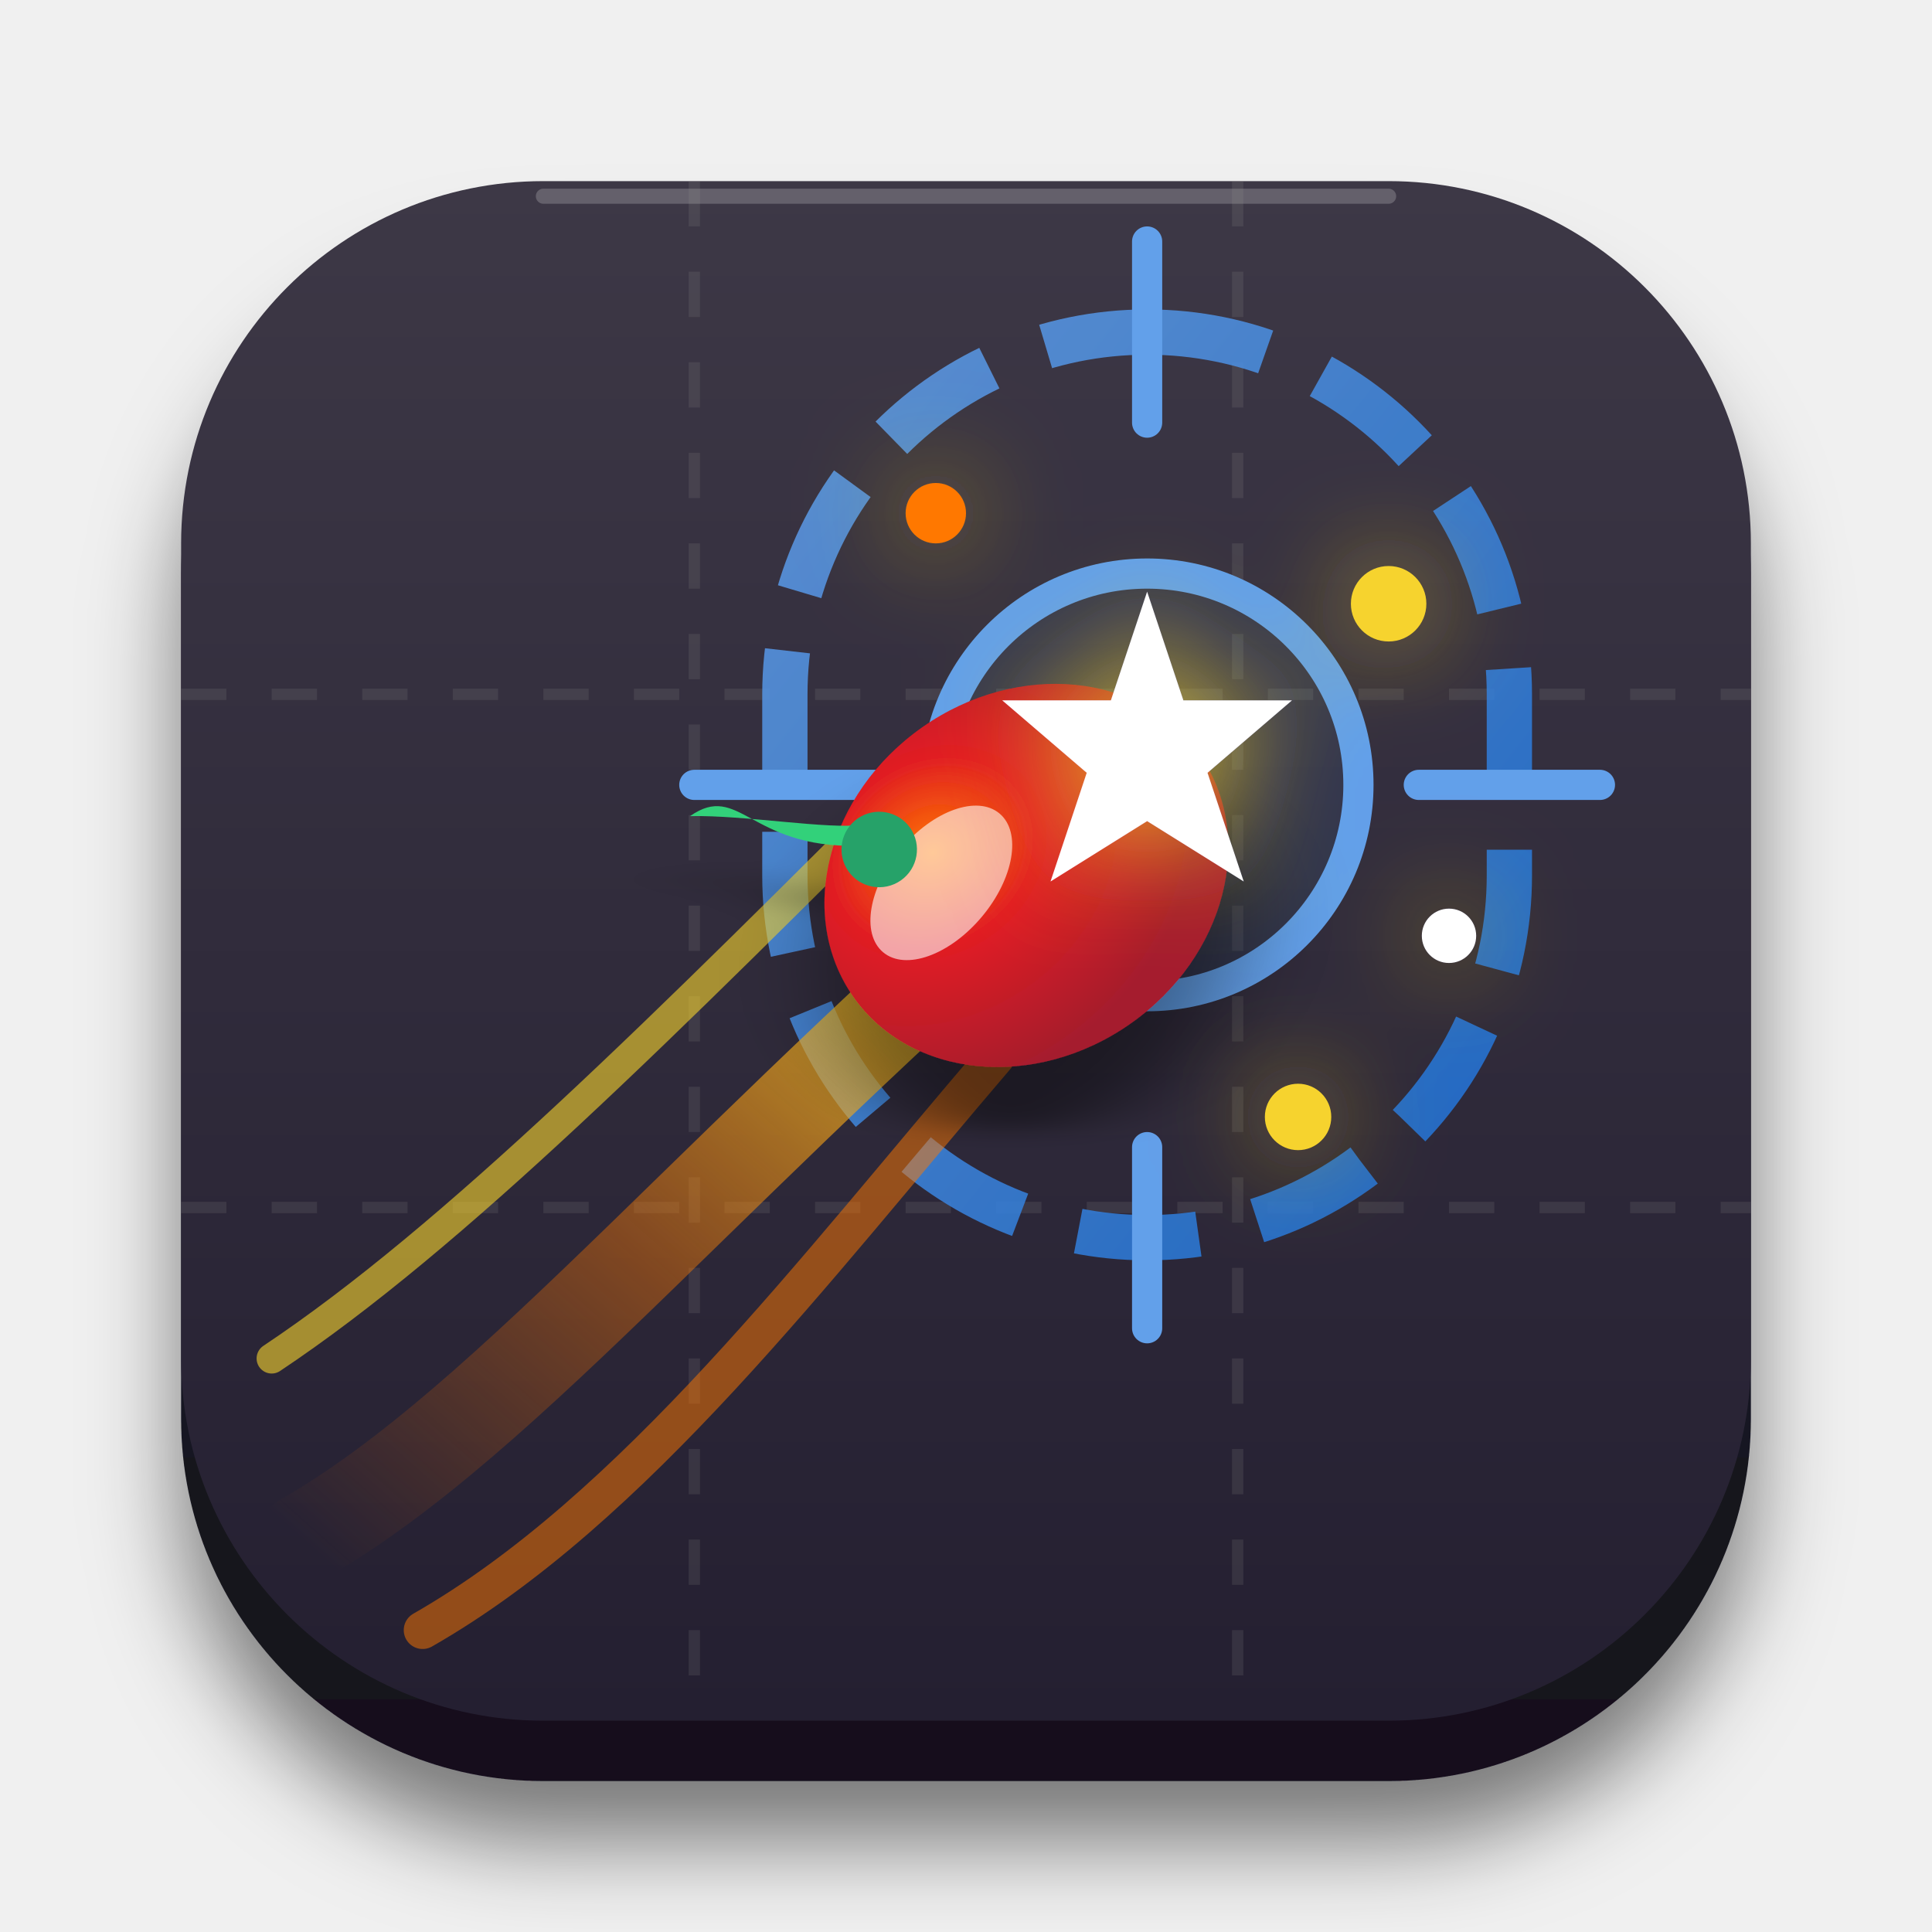
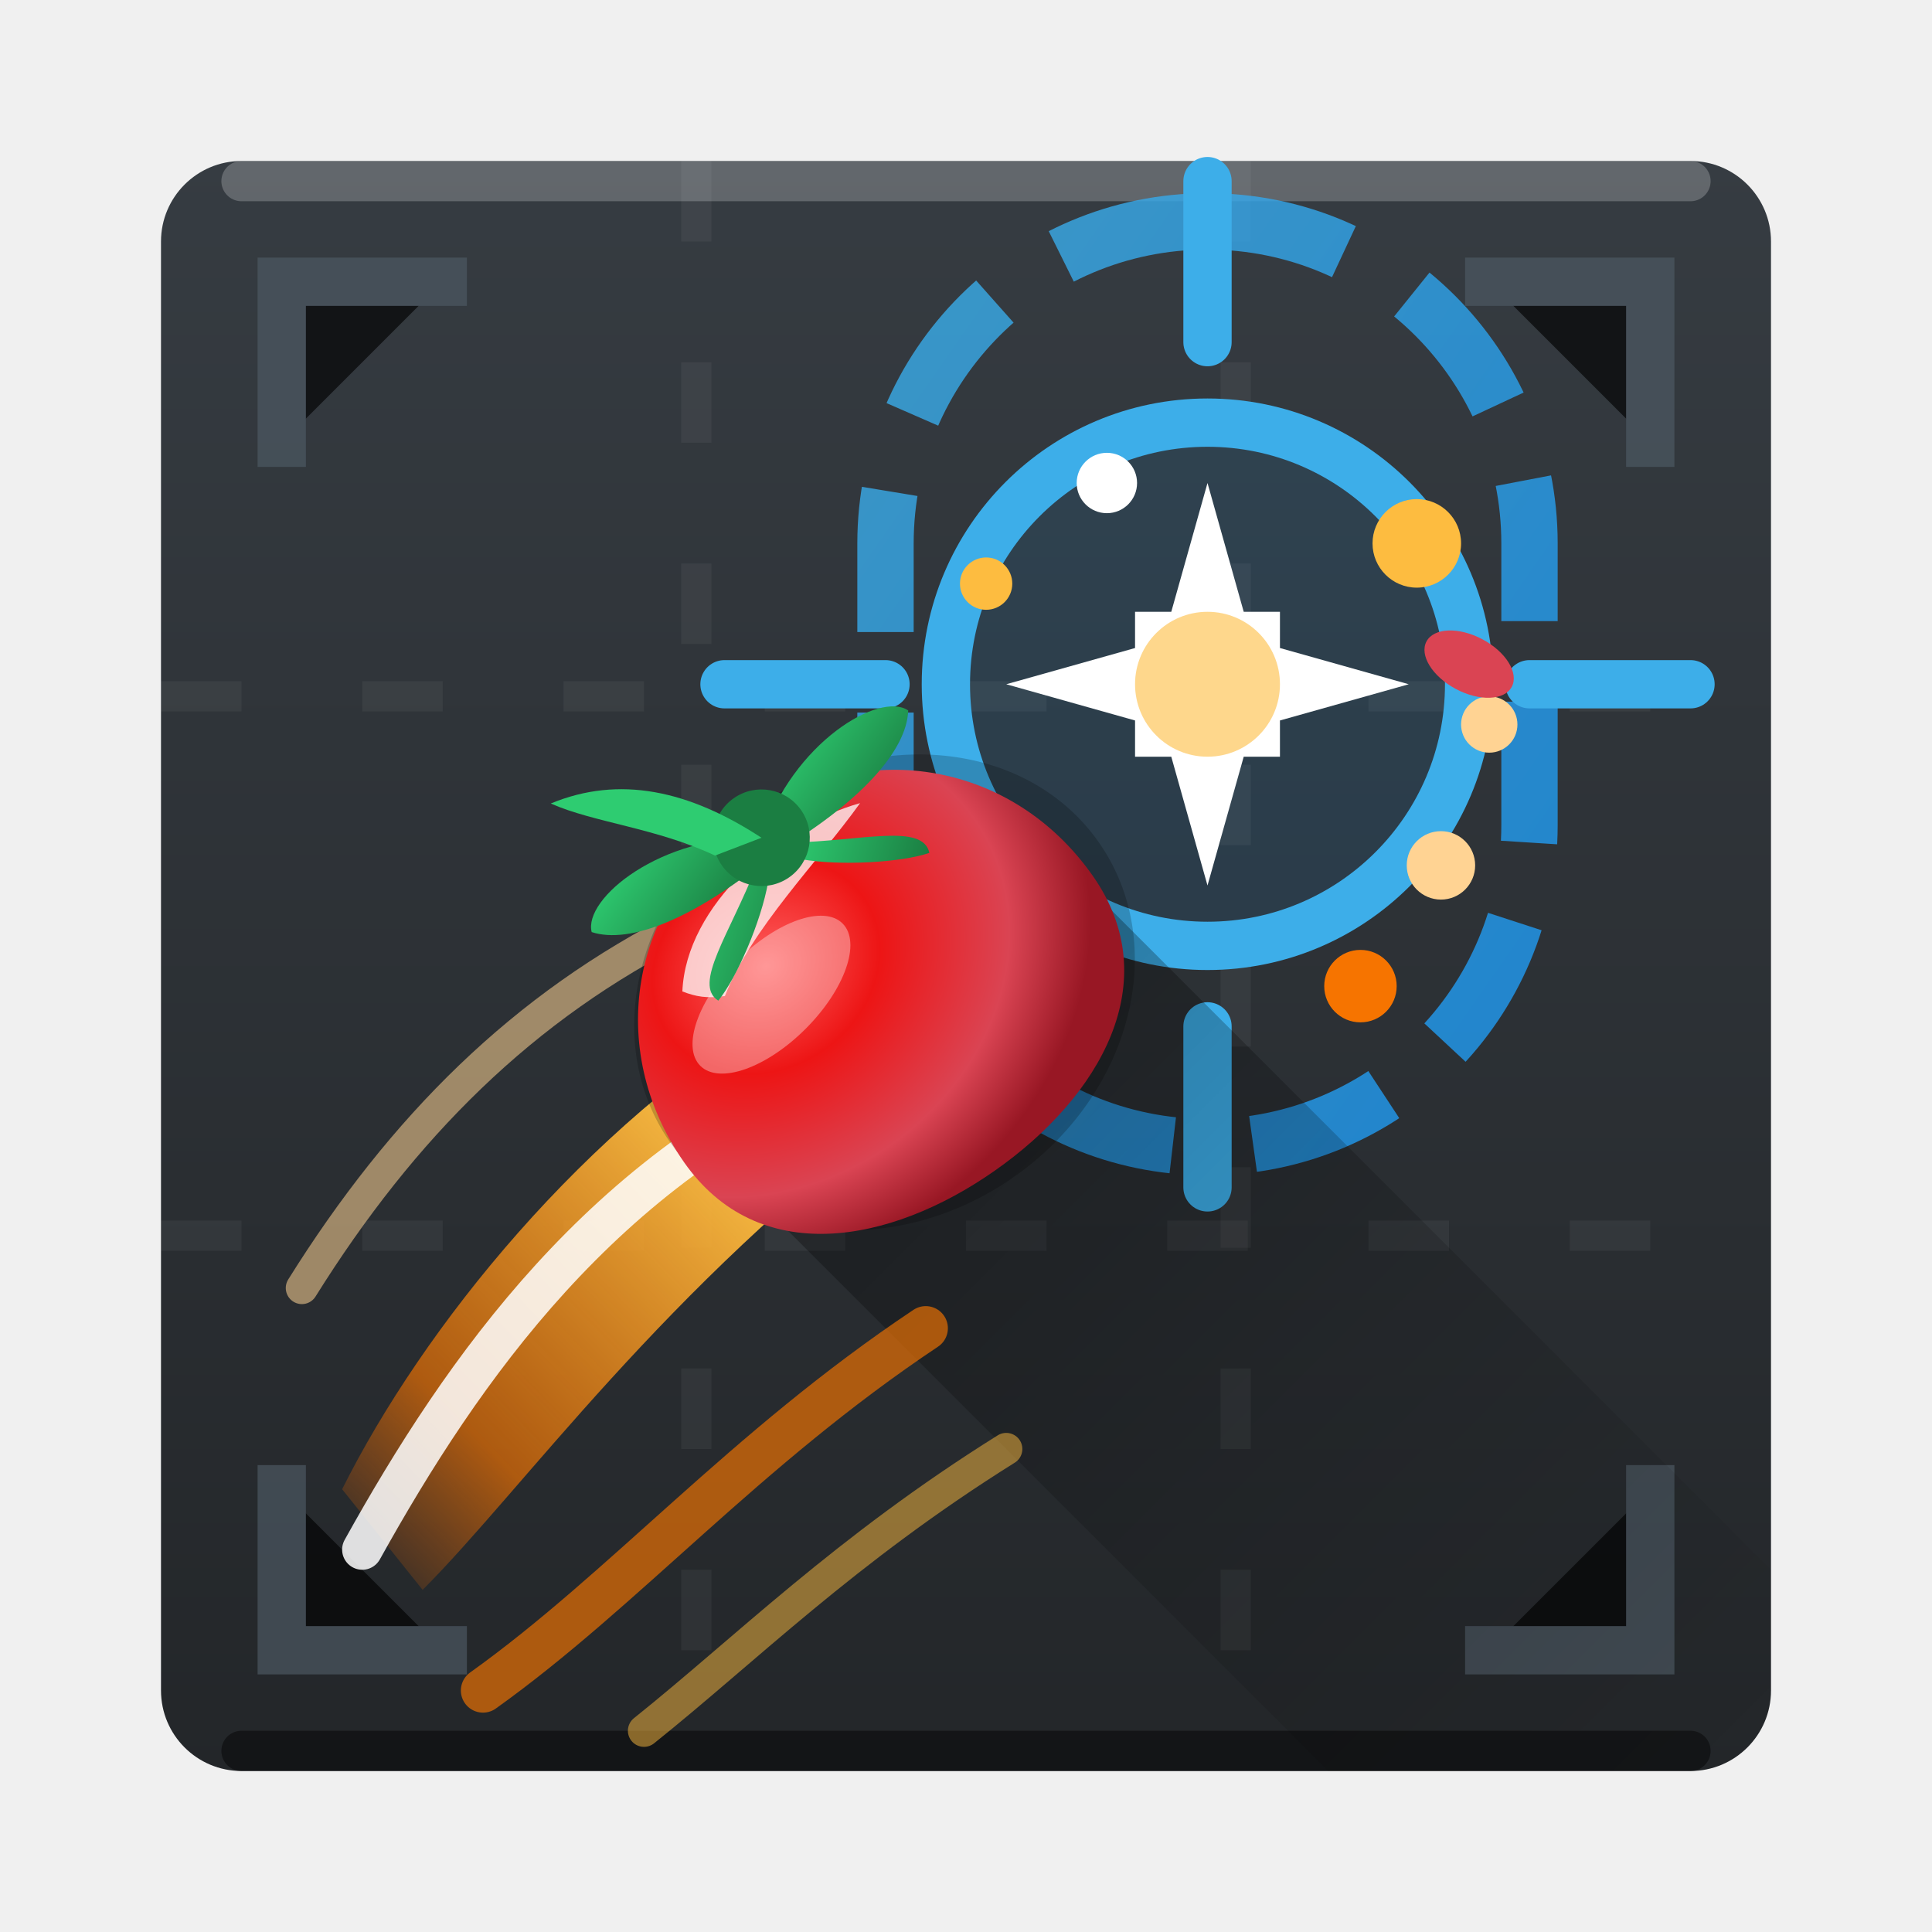
- <svg xmlns="http://www.w3.org/2000/svg" viewBox="0 0 128 128" width="128" height="128">
+ <svg xmlns="http://www.w3.org/2000/svg" viewBox="0 0 48 48" width="48" height="48">
  <defs>
-     <linearGradient id="basePlateGrad" x1="0%" y1="0%" x2="0%" y2="100%">
-       <stop offset="0%" stop-color="#3d3846" />
-       <stop offset="100%" stop-color="#241f31" />
+     <linearGradient id="canvasGrad" x1="0%" y1="0%" x2="0%" y2="100%">
+       <stop offset="0%" stop-color="#363c42" />
+       <stop offset="100%" stop-color="#232629" />
    </linearGradient>
-     <linearGradient id="baseLipGrad" x1="0%" y1="0%" x2="0%" y2="100%">
-       <stop offset="0%" stop-color="#1e1a29" />
-       <stop offset="100%" stop-color="#14111d" />
+     <linearGradient id="shadow45" x1="20" y1="20" x2="44" y2="44" gradientUnits="userSpaceOnUse">
+       <stop offset="0%" stop-color="#000000" stop-opacity="0.38" />
+       <stop offset="55%" stop-color="#000000" stop-opacity="0.14" />
+       <stop offset="100%" stop-color="#000000" stop-opacity="0" />
    </linearGradient>
-     <radialGradient id="projectileGrad" cx="35%" cy="30%" r="65%">
-       <stop offset="0%" stop-color="#ff7800" />
-       <stop offset="40%" stop-color="#e01b24" />
-       <stop offset="100%" stop-color="#a51d2d" />
+     <linearGradient id="arcGrad" x1="0%" y1="100%" x2="100%" y2="0%">
+       <stop offset="0%" stop-color="#e66100" stop-opacity="0" />
+       <stop offset="25%" stop-color="#f67400" stop-opacity="0.65" />
+       <stop offset="70%" stop-color="#fdbc40" stop-opacity="0.95" />
+       <stop offset="100%" stop-color="#ffffff" />
+     </linearGradient>
+     <linearGradient id="reticleGrad" x1="0%" y1="0%" x2="100%" y2="100%">
+       <stop offset="0%" stop-color="#3daee9" />
+       <stop offset="100%" stop-color="#1d99f3" />
+     </linearGradient>
+     <radialGradient id="tomatoGrad" cx="36%" cy="30%" r="68%">
+       <stop offset="0%" stop-color="#ff5f5f" />
+       <stop offset="35%" stop-color="#ed1515" />
+       <stop offset="75%" stop-color="#da4453" />
+       <stop offset="100%" stop-color="#981724" />
    </radialGradient>
-     <linearGradient id="trailGrad" x1="0%" y1="100%" x2="100%" y2="0%">
-       <stop offset="0%" stop-color="#e66100" stop-opacity="0" />
-       <stop offset="40%" stop-color="#ff7800" stop-opacity="0.4" />
-       <stop offset="80%" stop-color="#f6d32d" stop-opacity="0.8" />
-       <stop offset="100%" stop-color="#ffffff" stop-opacity="0.95" />
+     <linearGradient id="stemGrad" x1="0%" y1="0%" x2="100%" y2="100%">
+       <stop offset="0%" stop-color="#2ecc71" />
+       <stop offset="100%" stop-color="#1b7e42" />
    </linearGradient>
-     <linearGradient id="targetRingGrad" x1="0%" y1="0%" x2="100%" y2="100%">
-       <stop offset="0%" stop-color="#62a0ea" />
-       <stop offset="100%" stop-color="#1c71d8" />
-     </linearGradient>
-     <filter id="plateShadow" x="-10%" y="-10%" width="120%" height="125%">
-       <feDropShadow dx="0" dy="4" stdDeviation="3" flood-color="#000000" flood-opacity="0.5" />
-     </filter>
-     <filter id="impactGlow" x="-20%" y="-20%" width="140%" height="140%">
-       <feDropShadow dx="0" dy="0" stdDeviation="3.5" flood-color="#f6d32d" flood-opacity="0.75" />
-     </filter>
-     <filter id="projectileShadow" x="-30%" y="-30%" width="160%" height="160%">
-       <feDropShadow dx="-2" dy="4" stdDeviation="2.5" flood-color="#000000" flood-opacity="0.4" />
-     </filter>
+     <clipPath id="canvasClip">
+       <rect x="4" y="4" width="40" height="40" rx="2" ry="2" />
+     </clipPath>
  </defs>
-   <rect x="12" y="14" width="104" height="104" rx="24" fill="url(#baseLipGrad)" filter="url(#plateShadow)" />
-   <rect x="12" y="12" width="104" height="102" rx="24" fill="url(#basePlateGrad)" />
-   <path d="M 36 13 L 92 13" stroke="#ffffff" stroke-width="1" stroke-opacity="0.2" stroke-linecap="round" />
-   <g stroke="#9a9996" stroke-width="0.75" stroke-opacity="0.15" stroke-dasharray="3 3">
-     <line x1="12" y1="46" x2="116" y2="46" />
-     <line x1="12" y1="80" x2="116" y2="80" />
-     <line x1="46" y1="12" x2="46" y2="114" />
-     <line x1="82" y1="12" x2="82" y2="114" />
+   <rect x="4" y="4" width="40" height="40" rx="2" ry="2" fill="url(#canvasGrad)" />
+   <path d="M 6 4.5 L 42 4.5" stroke="#ffffff" stroke-width="1" stroke-opacity="0.22" stroke-linecap="round" />
+   <path d="M 6 43.5 L 42 43.5" stroke="#000000" stroke-width="1" stroke-opacity="0.45" stroke-linecap="round" />
+   <g stroke="#ffffff" stroke-width="0.75" stroke-opacity="0.05" stroke-dasharray="2 3">
+     <line x1="4" y1="17.3" x2="44" y2="17.3" />
+     <line x1="4" y1="30.7" x2="44" y2="30.7" />
+     <line x1="17.3" y1="4" x2="17.3" y2="44" />
+     <line x1="30.7" y1="4" x2="30.7" y2="44" />
  </g>
-   <g transform="translate(76, 52)">
-     <rect x="-24" y="-30" width="48" height="60" rx="24" fill="none" stroke="url(#targetRingGrad)" stroke-width="3" stroke-dasharray="8 4" opacity="0.85" />
-     <circle cx="0" cy="0" r="14" fill="#3584e4" fill-opacity="0.1" stroke="#62a0ea" stroke-width="2" />
-     <circle cx="0" cy="0" r="4" fill="#62a0ea" />
-     <line x1="-30" y1="0" x2="-18" y2="0" stroke="#62a0ea" stroke-width="2" stroke-linecap="round" />
-     <line x1="18" y1="0" x2="30" y2="0" stroke="#62a0ea" stroke-width="2" stroke-linecap="round" />
-     <line x1="0" y1="-36" x2="0" y2="-24" stroke="#62a0ea" stroke-width="2" stroke-linecap="round" />
-     <line x1="0" y1="24" x2="0" y2="36" stroke="#62a0ea" stroke-width="2" stroke-linecap="round" />
+   <g stroke="#4e5b66" stroke-width="1.2" stroke-linecap="square" opacity="0.65">
+     <path d="M 7 11 V 7 H 11" />
+     <path d="M 37 7 H 41 V 11" />
+     <path d="M 7 37 V 41 H 11" />
+     <path d="M 37 41 H 41 V 37" />
  </g>
-   <path d="M 20 102 C 34 94 48 76 74 54" fill="none" stroke="url(#trailGrad)" stroke-width="6" stroke-linecap="round" />
-   <path d="M 28 108 C 42 100 54 84 66 70" fill="none" stroke="#ff7800" stroke-width="2.5" stroke-linecap="round" opacity="0.5" />
-   <path d="M 18 90 C 30 82 44 68 62 50" fill="none" stroke="#f6d32d" stroke-width="2" stroke-linecap="round" opacity="0.6" />
-   <g transform="translate(68, 58) rotate(-35)" filter="url(#projectileShadow)">
-     <ellipse cx="0" cy="0" rx="14" ry="12" fill="url(#projectileGrad)" />
-     <ellipse cx="-4" cy="-4" rx="6" ry="3.5" fill="#ffffff" opacity="0.6" transform="rotate(-15)" />
-     <path d="M -8 -8 C -14 -12 -12 -16 -16 -16 C -13 -14 -9 -10 -7 -9 Z" fill="#33d17a" />
-     <circle cx="-7" cy="-7" r="2.5" fill="#26a269" />
+   <rect x="22" y="5.5" width="16" height="23" rx="8" fill="none" stroke="url(#reticleGrad)" stroke-width="1.4" stroke-dasharray="3.5 2" opacity="0.8" />
+   <circle cx="30" cy="17" r="6.5" fill="#1d99f3" fill-opacity="0.1" stroke="#3daee9" stroke-width="1.2" />
+   <circle cx="30" cy="17" r="1.8" fill="#3daee9" />
+   <g stroke="#3daee9" stroke-width="1.2" stroke-linecap="round">
+     <line x1="18" y1="17" x2="22" y2="17" />
+     <line x1="38" y1="17" x2="42" y2="17" />
+     <line x1="30" y1="4.5" x2="30" y2="8.5" />
+     <line x1="30" y1="25.5" x2="30" y2="29.5" />
  </g>
-   <g transform="translate(76, 52)" filter="url(#impactGlow)">
-     <polygon points="0,-16 3,-7 12,-7 5,-1 8,8 0,3 -8,8 -5,-1 -12,-7 -3,-7" fill="#ffffff" transform="scale(0.8)" />
-     <circle cx="16" cy="-12" r="2.5" fill="#f6d32d" />
-     <circle cx="-14" cy="-18" r="2" fill="#ff7800" />
-     <circle cx="20" cy="10" r="1.8" fill="#ffffff" />
-     <circle cx="10" cy="22" r="2.2" fill="#f6d32d" />
+   <g clip-path="url(#canvasClip)">
+     <path d="M 25.5 20.5 L 44 39 L 44 44 L 33 44 L 17.5 28.5 C 19.5 23.5, 23 20.8, 25.5 20.5 Z" fill="url(#shadow45)" />
+   </g>
+   <g clip-path="url(#canvasClip)">
+     <path d="M 8.5 37 C 10.5 33, 14.5 28, 19.5 25 L 22.5 27.5 C 16.5 32, 13 37, 10.5 39.5 Z" fill="url(#arcGrad)" />
+     <path d="M 9 38.5 C 11.5 34, 15 29, 21 26.5" fill="none" stroke="#ffffff" stroke-width="1" stroke-linecap="round" opacity="0.85" />
+     <path d="M 7.5 32 C 10 28, 13 25, 17 23" fill="none" stroke="#ffd393" stroke-width="0.8" stroke-linecap="round" opacity="0.55" />
+     <path d="M 12 42 C 15.5 39.5, 18.5 36, 23 33" fill="none" stroke="#f67400" stroke-width="1.1" stroke-linecap="round" opacity="0.65" />
+     <path d="M 16 43 C 18.5 41, 21 38.5, 25 36" fill="none" stroke="#fdbc40" stroke-width="0.8" stroke-linecap="round" opacity="0.5" />
+   </g>
+   <g transform="translate(21.5, 24.5) rotate(-35)">
+     <ellipse cx="0.3" cy="0.4" rx="6.5" ry="5.6" fill="#000000" opacity="0.2" />
+     <path d="M -0.5 -5 C -3.5 -5 -6.2 -2.5 -6.2 1 C -6.2 4.2 -3.2 5.6 0 5.6 C 3.2 5.6 6.2 4.2 6.2 1 C 6.2 -2.5 3.5 -5 0.5 -5 C 0 -4.6 -0.2 -4.6 -0.5 -5 Z" fill="url(#tomatoGrad)" />
+     <path d="M -3.8 -2.5 C -2.5 -4.2 0.5 -4.5 2.5 -3.8 C 0.8 -3.2 -1.5 -2.8 -3 -1.8 C -3.4 -2 -3.6 -2.2 -3.8 -2.5 Z" fill="#ffffff" opacity="0.75" />
+     <ellipse cx="-1.8" cy="-1.5" rx="2.5" ry="1.2" fill="#ffffff" opacity="0.35" transform="rotate(-10)" />
+     <g fill="url(#stemGrad)">
+       <path d="M 0 -4.5 C -2 -6 -4.5 -5.8 -4.8 -5 C -4.2 -4.2 -2.5 -3.8 0 -4 Z" />
+       <path d="M 0 -4.5 C 2 -6 4.5 -5.8 4.8 -5 C 4.2 -4.2 2.5 -3.8 0 -4 Z" />
+       <path d="M -0.5 -4 C -2 -3 -3.5 -2.5 -3.2 -1.8 C -2.5 -2 -1.2 -2.8 -0.5 -3.5 Z" />
+       <path d="M 0.5 -4 C 2 -3 3.5 -2.5 3.2 -1.8 C 2.5 -2 1.2 -2.8 0.5 -3.5 Z" />
+       <circle cx="0" cy="-4.5" r="1.2" fill="#1b7e42" />
+       <path d="M 0 -4.5 C -0.8 -6.5 -2 -7.8 -3.8 -8.2 C -3.2 -7.2 -2 -6.2 -1.2 -4.8 Z" fill="#2ecc71" />
+     </g>
+   </g>
+   <g transform="translate(30, 17)">
+     <polygon points="0,-5 0.9,-1.8 1.8,-1.8 1.8,-0.9 5,0 1.8,0.9 1.8,1.8 0.9,1.8 0,5 -0.9,1.8 -1.8,1.8 -1.8,0.9 -5,0 -1.8,-0.9 -1.8,-1.8 -0.9,-1.8" fill="#ffffff" />
+     <circle cx="0" cy="0" r="1.8" fill="#fdbc40" opacity="0.6" />
+     <circle cx="5.2" cy="-3.5" r="1.1" fill="#fdbc40" />
+     <circle cx="5.8" cy="4.5" r="0.85" fill="#ffd393" />
+     <circle cx="-2.5" cy="-5" r="0.75" fill="#ffffff" />
+     <circle cx="3.8" cy="7.5" r="0.9" fill="#f67400" />
+     <circle cx="-5.5" cy="-2.5" r="0.65" fill="#fdbc40" />
+     <circle cx="7" cy="1" r="0.7" fill="#ffd393" />
+     <ellipse cx="6.5" cy="-0.5" rx="1.2" ry="0.7" fill="#da4453" transform="rotate(28 6.5 -0.5)" />
  </g>
</svg>
